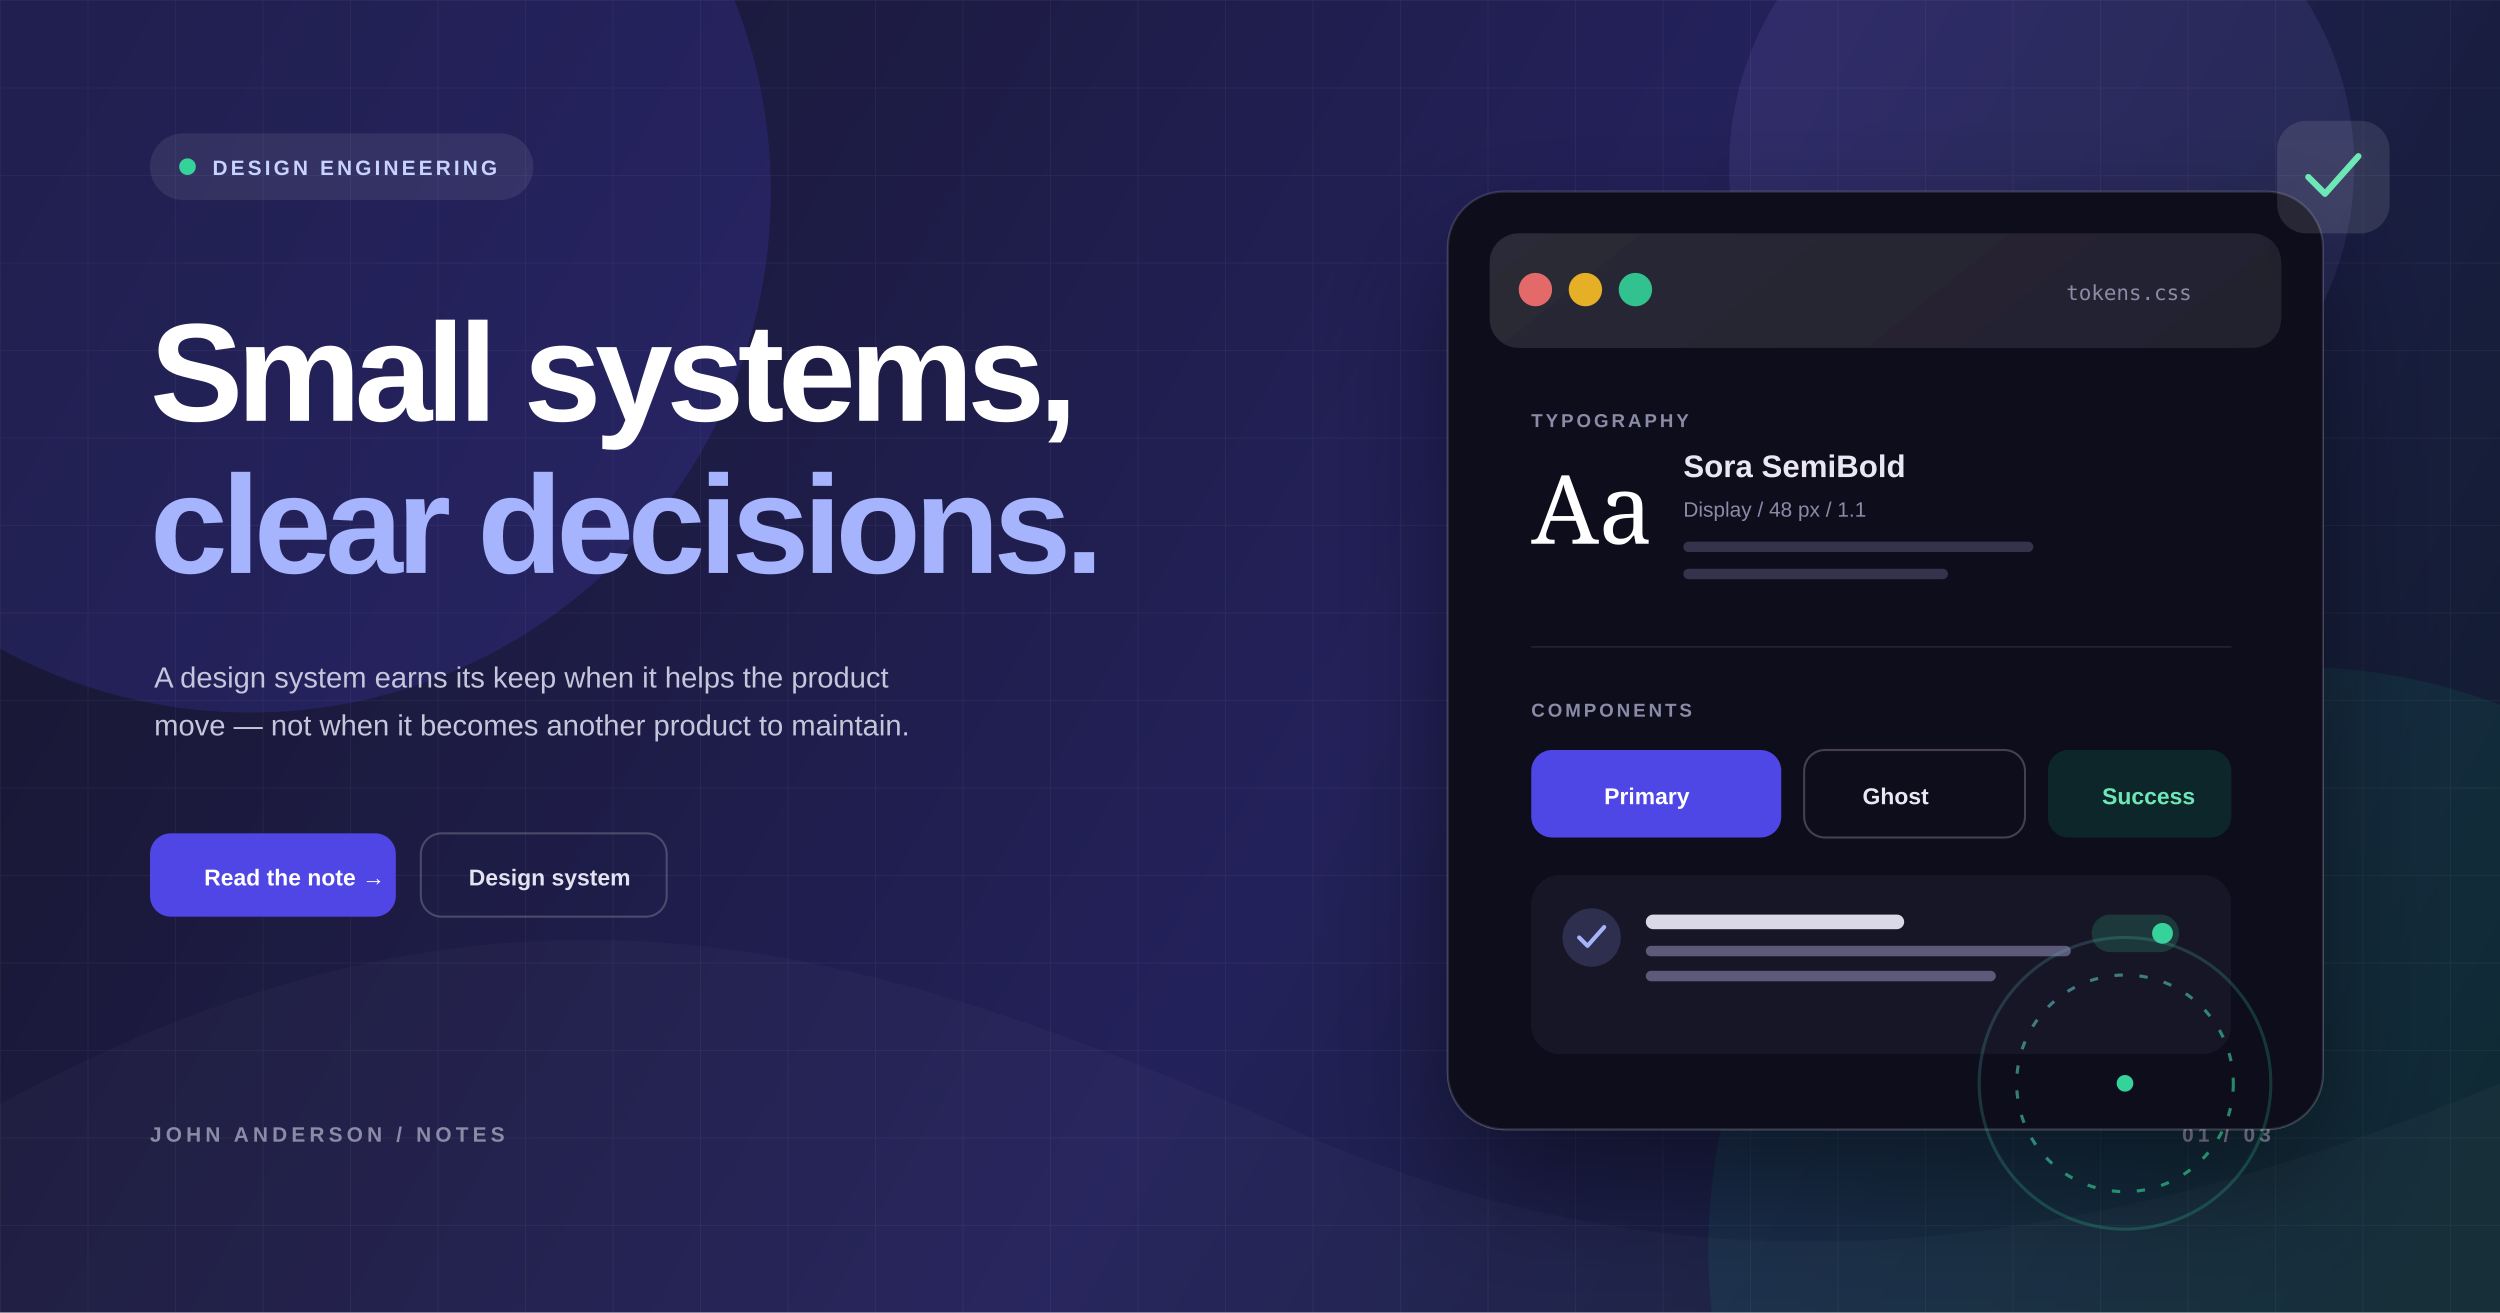
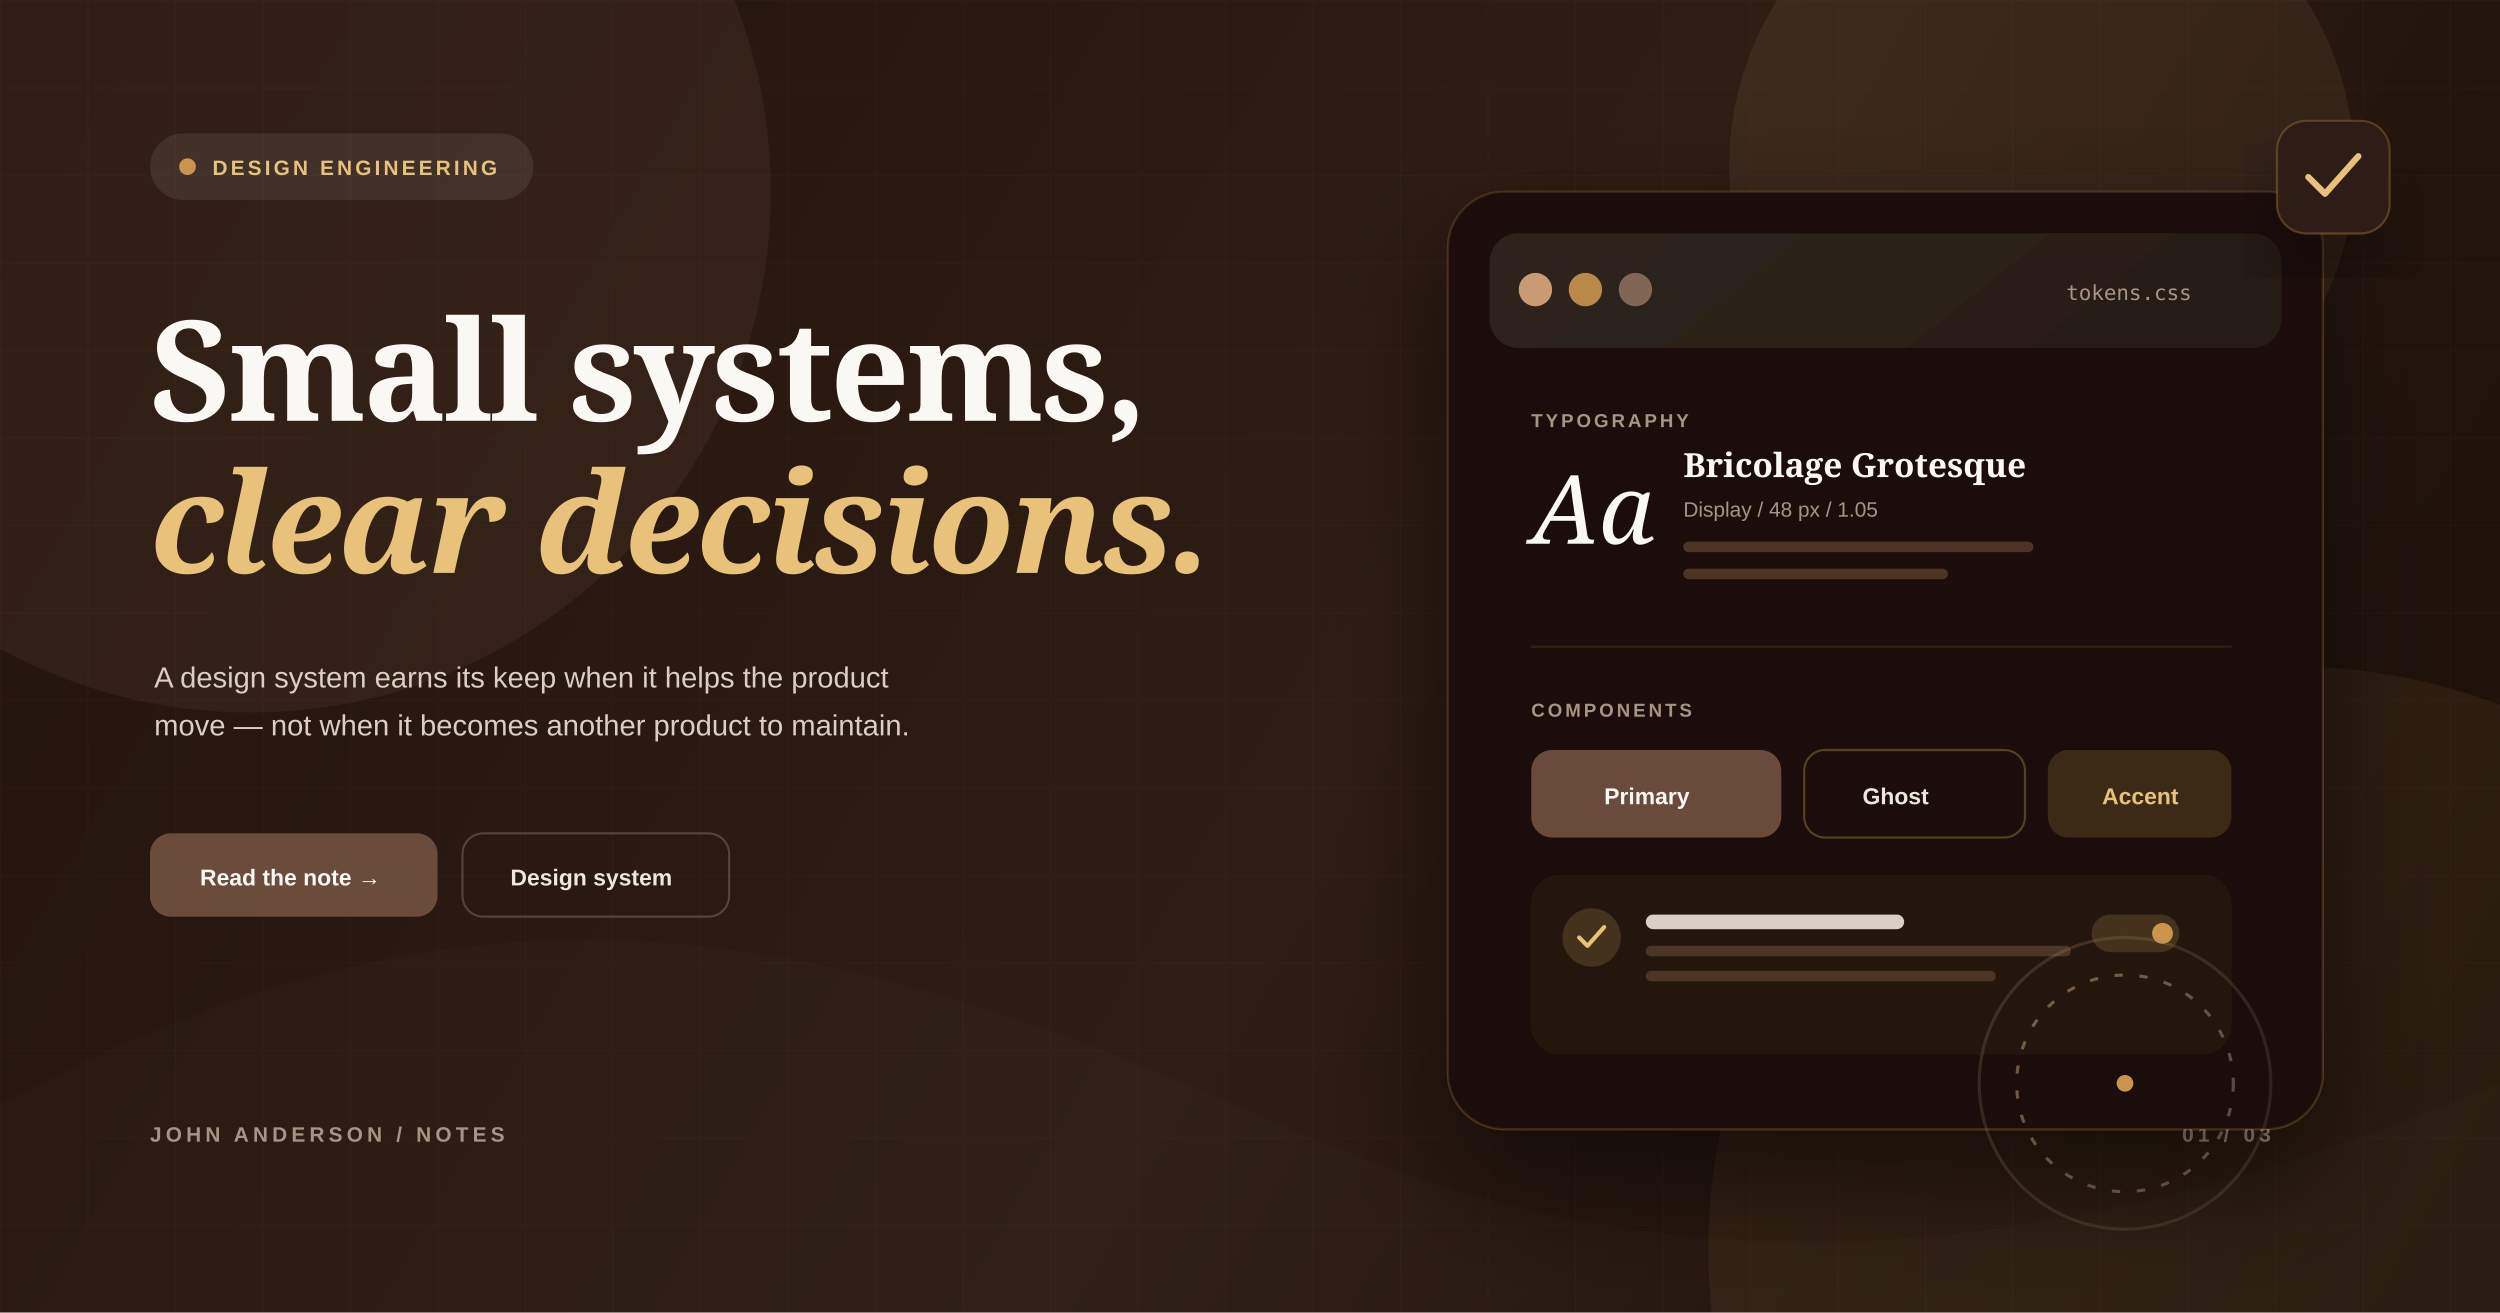
<svg xmlns="http://www.w3.org/2000/svg" viewBox="0 0 1200 630" role="img" aria-labelledby="title desc">
  <defs>
    <linearGradient id="bg" x1="40" y1="0" x2="1160" y2="630" gradientUnits="userSpaceOnUse">
-       <stop offset="0" stop-color="#17162E" />
-       <stop offset=".55" stop-color="#23215A" />
-       <stop offset="1" stop-color="#101C2B" />
+       <stop offset="0" stop-color="#23140D" />
+       <stop offset=".55" stop-color="#2E1D13" />
+       <stop offset="1" stop-color="#1A0F09" />
    </linearGradient>
    <linearGradient id="accent" x1="720" y1="120" x2="1060" y2="520" gradientUnits="userSpaceOnUse">
-       <stop offset="0" stop-color="#818CF8" />
-       <stop offset=".55" stop-color="#A78BFA" />
-       <stop offset="1" stop-color="#34D399" />
+       <stop offset="0" stop-color="#C9954C" />
+       <stop offset=".55" stop-color="#E8C27A" />
+       <stop offset="1" stop-color="#8C6E5A" />
    </linearGradient>
    <linearGradient id="panel" x1="710" y1="100" x2="1060" y2="540" gradientUnits="userSpaceOnUse">
-       <stop offset="0" stop-color="#FFFFFF" stop-opacity=".12" />
-       <stop offset="1" stop-color="#FFFFFF" stop-opacity=".04" />
+       <stop offset="0" stop-color="#FFFFFF" stop-opacity=".08" />
+       <stop offset="1" stop-color="#FFFFFF" stop-opacity=".02" />
    </linearGradient>
    <filter id="shadow" x="-30%" y="-30%" width="160%" height="170%">
-       <feDropShadow dx="0" dy="26" stdDeviation="30" flood-color="#05040F" flood-opacity=".45" />
+       <feDropShadow dx="0" dy="24" stdDeviation="28" flood-color="#000000" flood-opacity=".55" />
    </filter>
    <pattern id="grid" width="42" height="42" patternUnits="userSpaceOnUse">
-       <path d="M42 0H0V42" fill="none" stroke="#FFFFFF" stroke-opacity=".045" />
+       <path d="M42 0H0V42" fill="none" stroke="#C9954C" stroke-opacity=".04" />
    </pattern>
  </defs>
  <rect width="1200" height="630" fill="url(#bg)" />
  <rect width="1200" height="630" fill="url(#grid)" />
-   <circle cx="120" cy="92" r="250" fill="#4F46E5" opacity=".18" />
-   <circle cx="1100" cy="600" r="280" fill="#10B981" opacity=".09" />
-   <circle cx="980" cy="80" r="150" fill="#A78BFA" opacity=".1" />
-   <path d="M0 530c240-130 410-80 620 12 180 80 360 70 580-22v110H0z" fill="#FFFFFF" opacity=".025" />
-   <g font-family="Segoe UI, Arial, sans-serif">
+   <circle cx="120" cy="92" r="250" fill="#6B4C3B" opacity=".18" />
+   <circle cx="1100" cy="600" r="280" fill="#C9954C" opacity=".08" />
+   <circle cx="980" cy="80" r="150" fill="#E8C27A" opacity=".08" />
+   <path d="M0 530c240-130 410-80 620 12 180 80 360 70 580-22v110H0z" fill="#FAF8F5" opacity=".015" />
+   <g font-family="Bricolage Grotesque, Segoe UI, Arial, sans-serif">
    <rect x="72" y="64" width="184" height="32" rx="16" fill="#FFFFFF" opacity=".08" />
-     <circle cx="90" cy="80" r="4" fill="#34D399" />
-     <text x="102" y="84" fill="#C7D2FE" font-size="10" font-weight="700" letter-spacing="1.5">DESIGN ENGINEERING</text>
-     <text x="72" y="202" fill="#FFFFFF" font-family="Segoe UI Variable Display, Segoe UI, Arial, sans-serif" font-size="67" font-weight="700" letter-spacing="-3">Small systems,</text>
-     <text x="72" y="275" fill="#A5B4FC" font-family="Segoe UI Variable Display, Segoe UI, Arial, sans-serif" font-size="67" font-weight="700" letter-spacing="-3">clear decisions.</text>
-     <text x="74" y="330" fill="#C6C5DB" font-size="14">A design system earns its keep when it helps the product</text>
-     <text x="74" y="353" fill="#C6C5DB" font-size="14">move — not when it becomes another product to maintain.</text>
-     <rect x="72" y="400" width="118" height="40" rx="10" fill="#4F46E5" />
-     <text x="98" y="425" fill="#FFFFFF" font-size="11" font-weight="600">Read the note →</text>
-     <rect x="202" y="400" width="118" height="40" rx="10" fill="none" stroke="#FFFFFF" stroke-opacity=".2" />
-     <text x="225" y="425" fill="#E4E3F1" font-size="11" font-weight="600">Design system</text>
-     <text x="72" y="548" fill="#8C8BA7" font-size="10" font-weight="700" letter-spacing="2">JOHN ANDERSON / NOTES</text>
-     <text x="1090" y="548" fill="#8C8BA7" font-size="10" font-weight="700" letter-spacing="2" text-anchor="end">01 / 03</text>
+     <circle cx="90" cy="80" r="4" fill="#C9954C" />
+     <text x="102" y="84" fill="#E8C27A" font-size="10" font-weight="700" letter-spacing="1.5">DESIGN ENGINEERING</text>
+     <text x="72" y="202" fill="#FAF8F5" font-family="Bricolage Grotesque, Georgia, serif" font-size="67" font-weight="700" letter-spacing="-1.5">Small systems,</text>
+     <text x="72" y="275" fill="#E8C27A" font-family="Bricolage Grotesque, Georgia, serif" font-style="italic" font-size="67" font-weight="700" letter-spacing="-1.5">clear decisions.</text>
+     <text x="74" y="330" fill="#D9CFC2" font-size="14">A design system earns its keep when it helps the product</text>
+     <text x="74" y="353" fill="#D9CFC2" font-size="14">move — not when it becomes another product to maintain.</text>
+     <rect x="72" y="400" width="138" height="40" rx="10" fill="#6B4C3B" />
+     <text x="96" y="425" fill="#FAF8F5" font-size="11" font-weight="600">Read the note →</text>
+     <rect x="222" y="400" width="128" height="40" rx="10" fill="none" stroke="#FAF8F5" stroke-opacity=".2" />
+     <text x="245" y="425" fill="#EDE8DF" font-size="11" font-weight="600">Design system</text>
+     <text x="72" y="548" fill="#A89484" font-size="10" font-weight="700" letter-spacing="2">JOHN ANDERSON / NOTES</text>
+     <text x="1090" y="548" fill="#A89484" font-size="10" font-weight="700" letter-spacing="2" text-anchor="end">01 / 03</text>
  </g>
  <g filter="url(#shadow)">
-     <rect x="695" y="92" width="420" height="450" rx="27" fill="#0E0D1C" stroke="#FFFFFF" stroke-opacity=".12" />
+     <rect x="695" y="92" width="420" height="450" rx="27" fill="#1C1109" stroke="#C9954C" stroke-opacity=".18" />
    <rect x="715" y="112" width="380" height="55" rx="14" fill="url(#panel)" />
-     <circle cx="737" cy="139" r="8" fill="#F87171" opacity=".9" />
-     <circle cx="761" cy="139" r="8" fill="#FBBF24" opacity=".9" />
-     <circle cx="785" cy="139" r="8" fill="#34D399" opacity=".9" />
-     <text x="1052" y="144" fill="#8C8BA7" font-family="Consolas, monospace" font-size="10" text-anchor="end">tokens.css</text>
-     <g font-family="Segoe UI, Arial, sans-serif">
-       <text x="735" y="205" fill="#8C8BA7" font-size="9" font-weight="700" letter-spacing="1.4">TYPOGRAPHY</text>
-       <text x="735" y="261" fill="#FFFFFF" font-family="Georgia, serif" font-size="46">Aa</text>
-       <text x="808" y="229" fill="#E8E7F2" font-size="15" font-weight="600">Sora SemiBold</text>
-       <text x="808" y="248" fill="#8C8BA7" font-size="10">Display / 48 px / 1.1</text>
-       <rect x="808" y="260" width="168" height="5" rx="2.5" fill="#34324B" />
-       <rect x="808" y="273" width="127" height="5" rx="2.5" fill="#34324B" />
-       <rect x="735" y="310" width="336" height="1" fill="#FFFFFF" opacity=".08" />
-       <text x="735" y="344" fill="#8C8BA7" font-size="9" font-weight="700" letter-spacing="1.4">COMPONENTS</text>
-       <rect x="735" y="360" width="120" height="42" rx="10" fill="#4F46E5" />
-       <text x="770" y="386" fill="#FFFFFF" font-size="11" font-weight="600">Primary</text>
-       <rect x="866" y="360" width="106" height="42" rx="10" fill="none" stroke="#FFFFFF" stroke-opacity=".22" />
-       <text x="894" y="386" fill="#E8E7F2" font-size="11" font-weight="600">Ghost</text>
-       <rect x="983" y="360" width="88" height="42" rx="10" fill="#10B981" opacity=".15" />
-       <text x="1009" y="386" fill="#6EE7B7" font-size="11" font-weight="600">Success</text>
-       <rect x="735" y="420" width="336" height="86" rx="14" fill="#FFFFFF" opacity=".045" />
-       <circle cx="764" cy="450" r="14" fill="#818CF8" opacity=".2" />
-       <path d="M758 450l4 4 8-9" fill="none" stroke="#A5B4FC" stroke-width="2" stroke-linecap="round" stroke-linejoin="round" />
-       <rect x="790" y="439" width="124" height="7" rx="3.5" fill="#DAD9E8" />
-       <rect x="790" y="454" width="204" height="5" rx="2.5" fill="#5C5A78" />
-       <rect x="790" y="466" width="168" height="5" rx="2.5" fill="#5C5A78" />
-       <rect x="1004" y="439" width="42" height="18" rx="9" fill="#34D399" opacity=".18" />
-       <circle cx="1038" cy="448" r="5" fill="#34D399" />
+     <circle cx="737" cy="139" r="8" fill="#D9A87C" opacity=".9" />
+     <circle cx="761" cy="139" r="8" fill="#C9954C" opacity=".9" />
+     <circle cx="785" cy="139" r="8" fill="#8C6E5A" opacity=".9" />
+     <text x="1052" y="144" fill="#A89484" font-family="Consolas, monospace" font-size="10" text-anchor="end">tokens.css</text>
+     <g font-family="Bricolage Grotesque, Segoe UI, Arial, sans-serif">
+       <text x="735" y="205" fill="#A89484" font-size="9" font-weight="700" letter-spacing="1.4">TYPOGRAPHY</text>
+       <text x="735" y="261" fill="#FAF8F5" font-family="Bricolage Grotesque, Georgia, serif" font-size="46" font-style="italic">Aa</text>
+       <text x="808" y="229" fill="#FAF8F5" font-family="Bricolage Grotesque, Georgia, serif" font-size="16" font-weight="600">Bricolage Grotesque</text>
+       <text x="808" y="248" fill="#A89484" font-size="10">Display / 48 px / 1.05</text>
+       <rect x="808" y="260" width="168" height="5" rx="2.5" fill="#4E3427" />
+       <rect x="808" y="273" width="127" height="5" rx="2.5" fill="#4E3427" />
+       <rect x="735" y="310" width="336" height="1" fill="#C9954C" opacity=".12" />
+       <text x="735" y="344" fill="#A89484" font-size="9" font-weight="700" letter-spacing="1.4">COMPONENTS</text>
+       <rect x="735" y="360" width="120" height="42" rx="10" fill="#6B4C3B" />
+       <text x="770" y="386" fill="#FAF8F5" font-size="11" font-weight="600">Primary</text>
+       <rect x="866" y="360" width="106" height="42" rx="10" fill="none" stroke="#C9954C" stroke-opacity=".35" />
+       <text x="894" y="386" fill="#EDE8DF" font-size="11" font-weight="600">Ghost</text>
+       <rect x="983" y="360" width="88" height="42" rx="10" fill="#C9954C" opacity=".2" />
+       <text x="1009" y="386" fill="#E8C27A" font-size="11" font-weight="600">Accent</text>
+       <rect x="735" y="420" width="336" height="86" rx="14" fill="#FFFFFF" opacity=".035" />
+       <circle cx="764" cy="450" r="14" fill="#C9954C" opacity=".2" />
+       <path d="M758 450l4 4 8-9" fill="none" stroke="#E8C27A" stroke-width="2" stroke-linecap="round" stroke-linejoin="round" />
+       <rect x="790" y="439" width="124" height="7" rx="3.5" fill="#D9CFC2" />
+       <rect x="790" y="454" width="204" height="5" rx="2.5" fill="#4E3427" />
+       <rect x="790" y="466" width="168" height="5" rx="2.5" fill="#4E3427" />
+       <rect x="1004" y="439" width="42" height="18" rx="9" fill="#C9954C" opacity=".2" />
+       <circle cx="1038" cy="448" r="5" fill="#C9954C" />
    </g>
  </g>
  <g filter="url(#shadow)">
-     <rect x="1093" y="58" width="54" height="54" rx="14" fill="#FFFFFF" opacity=".1" />
-     <path d="M1108 85l8 8 16-18" fill="none" stroke="#6EE7B7" stroke-width="3" stroke-linecap="round" stroke-linejoin="round" />
+     <rect x="1093" y="58" width="54" height="54" rx="14" fill="#2E1D13" stroke="#C9954C" stroke-opacity=".3" />
+     <path d="M1108 85l8 8 16-18" fill="none" stroke="#E8C27A" stroke-width="3" stroke-linecap="round" stroke-linejoin="round" />
  </g>
  <g fill="none" stroke="url(#accent)" stroke-width="1.5" opacity=".62">
    <circle cx="1020" cy="520" r="52" stroke-dasharray="4 8" />
    <circle cx="1020" cy="520" r="70" stroke-opacity=".35" />
  </g>
-   <circle cx="1020" cy="520" r="4" fill="#34D399" />
+   <circle cx="1020" cy="520" r="4" fill="#C9954C" />
</svg>
